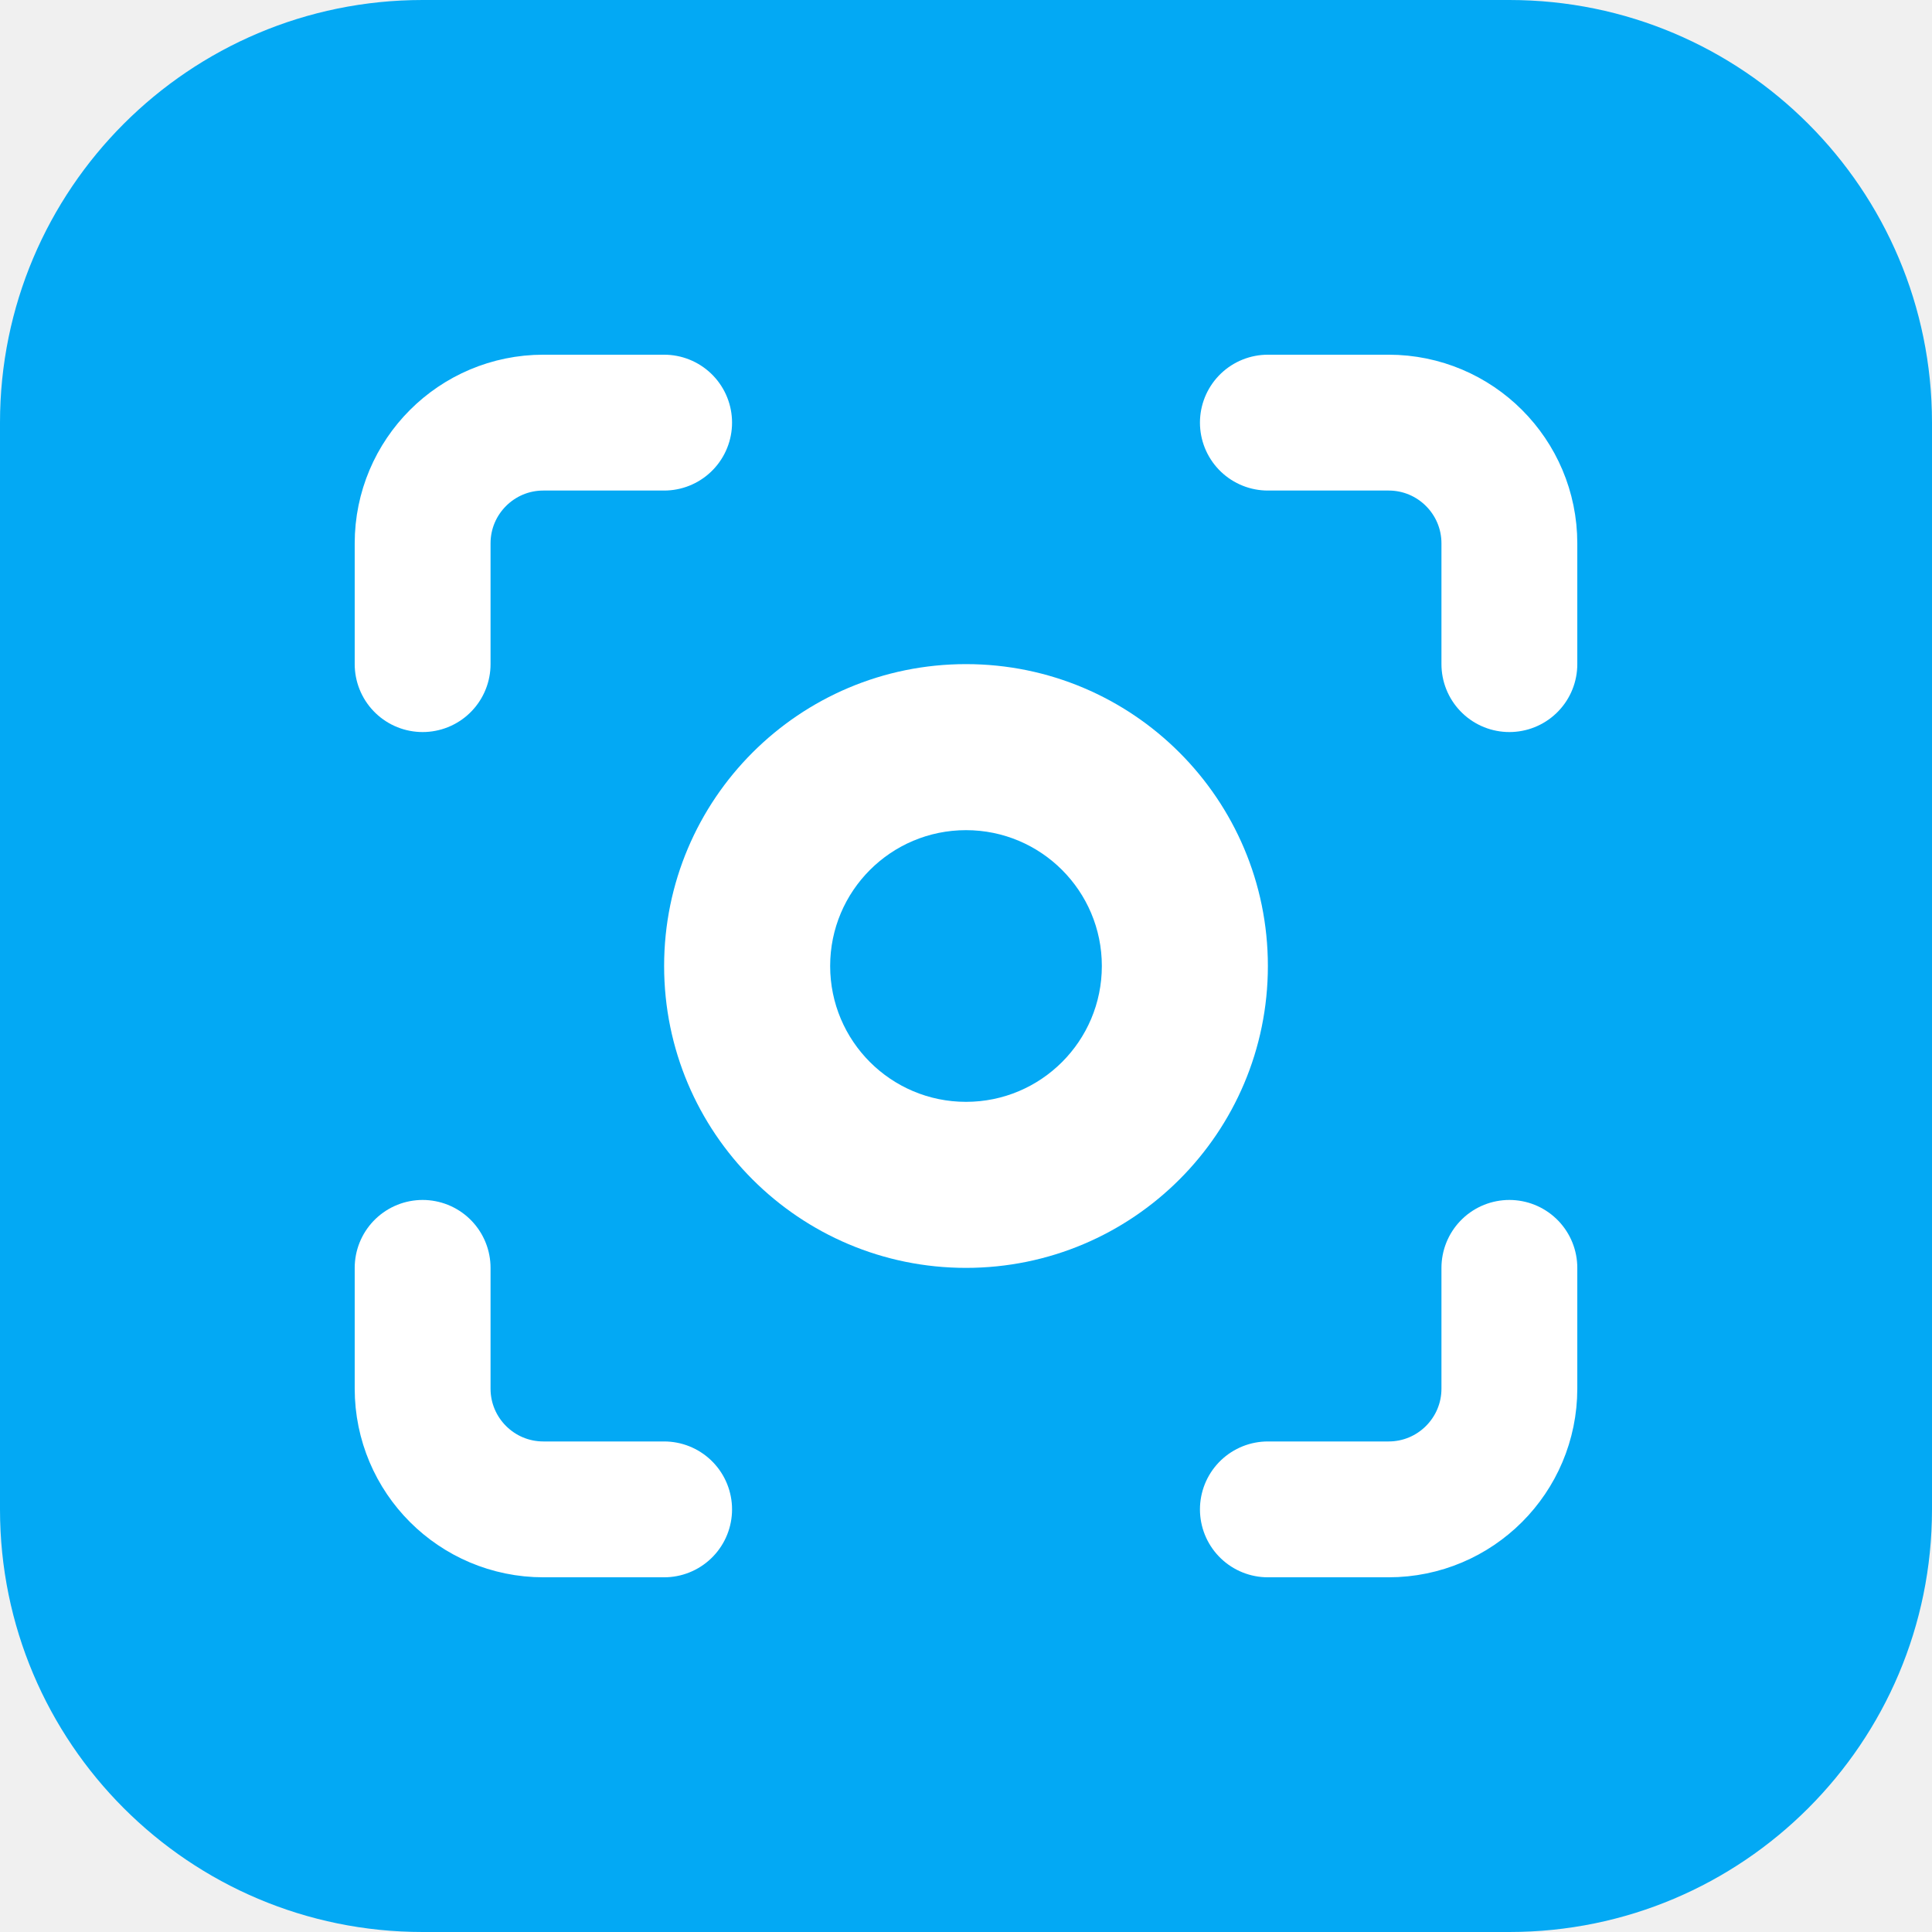
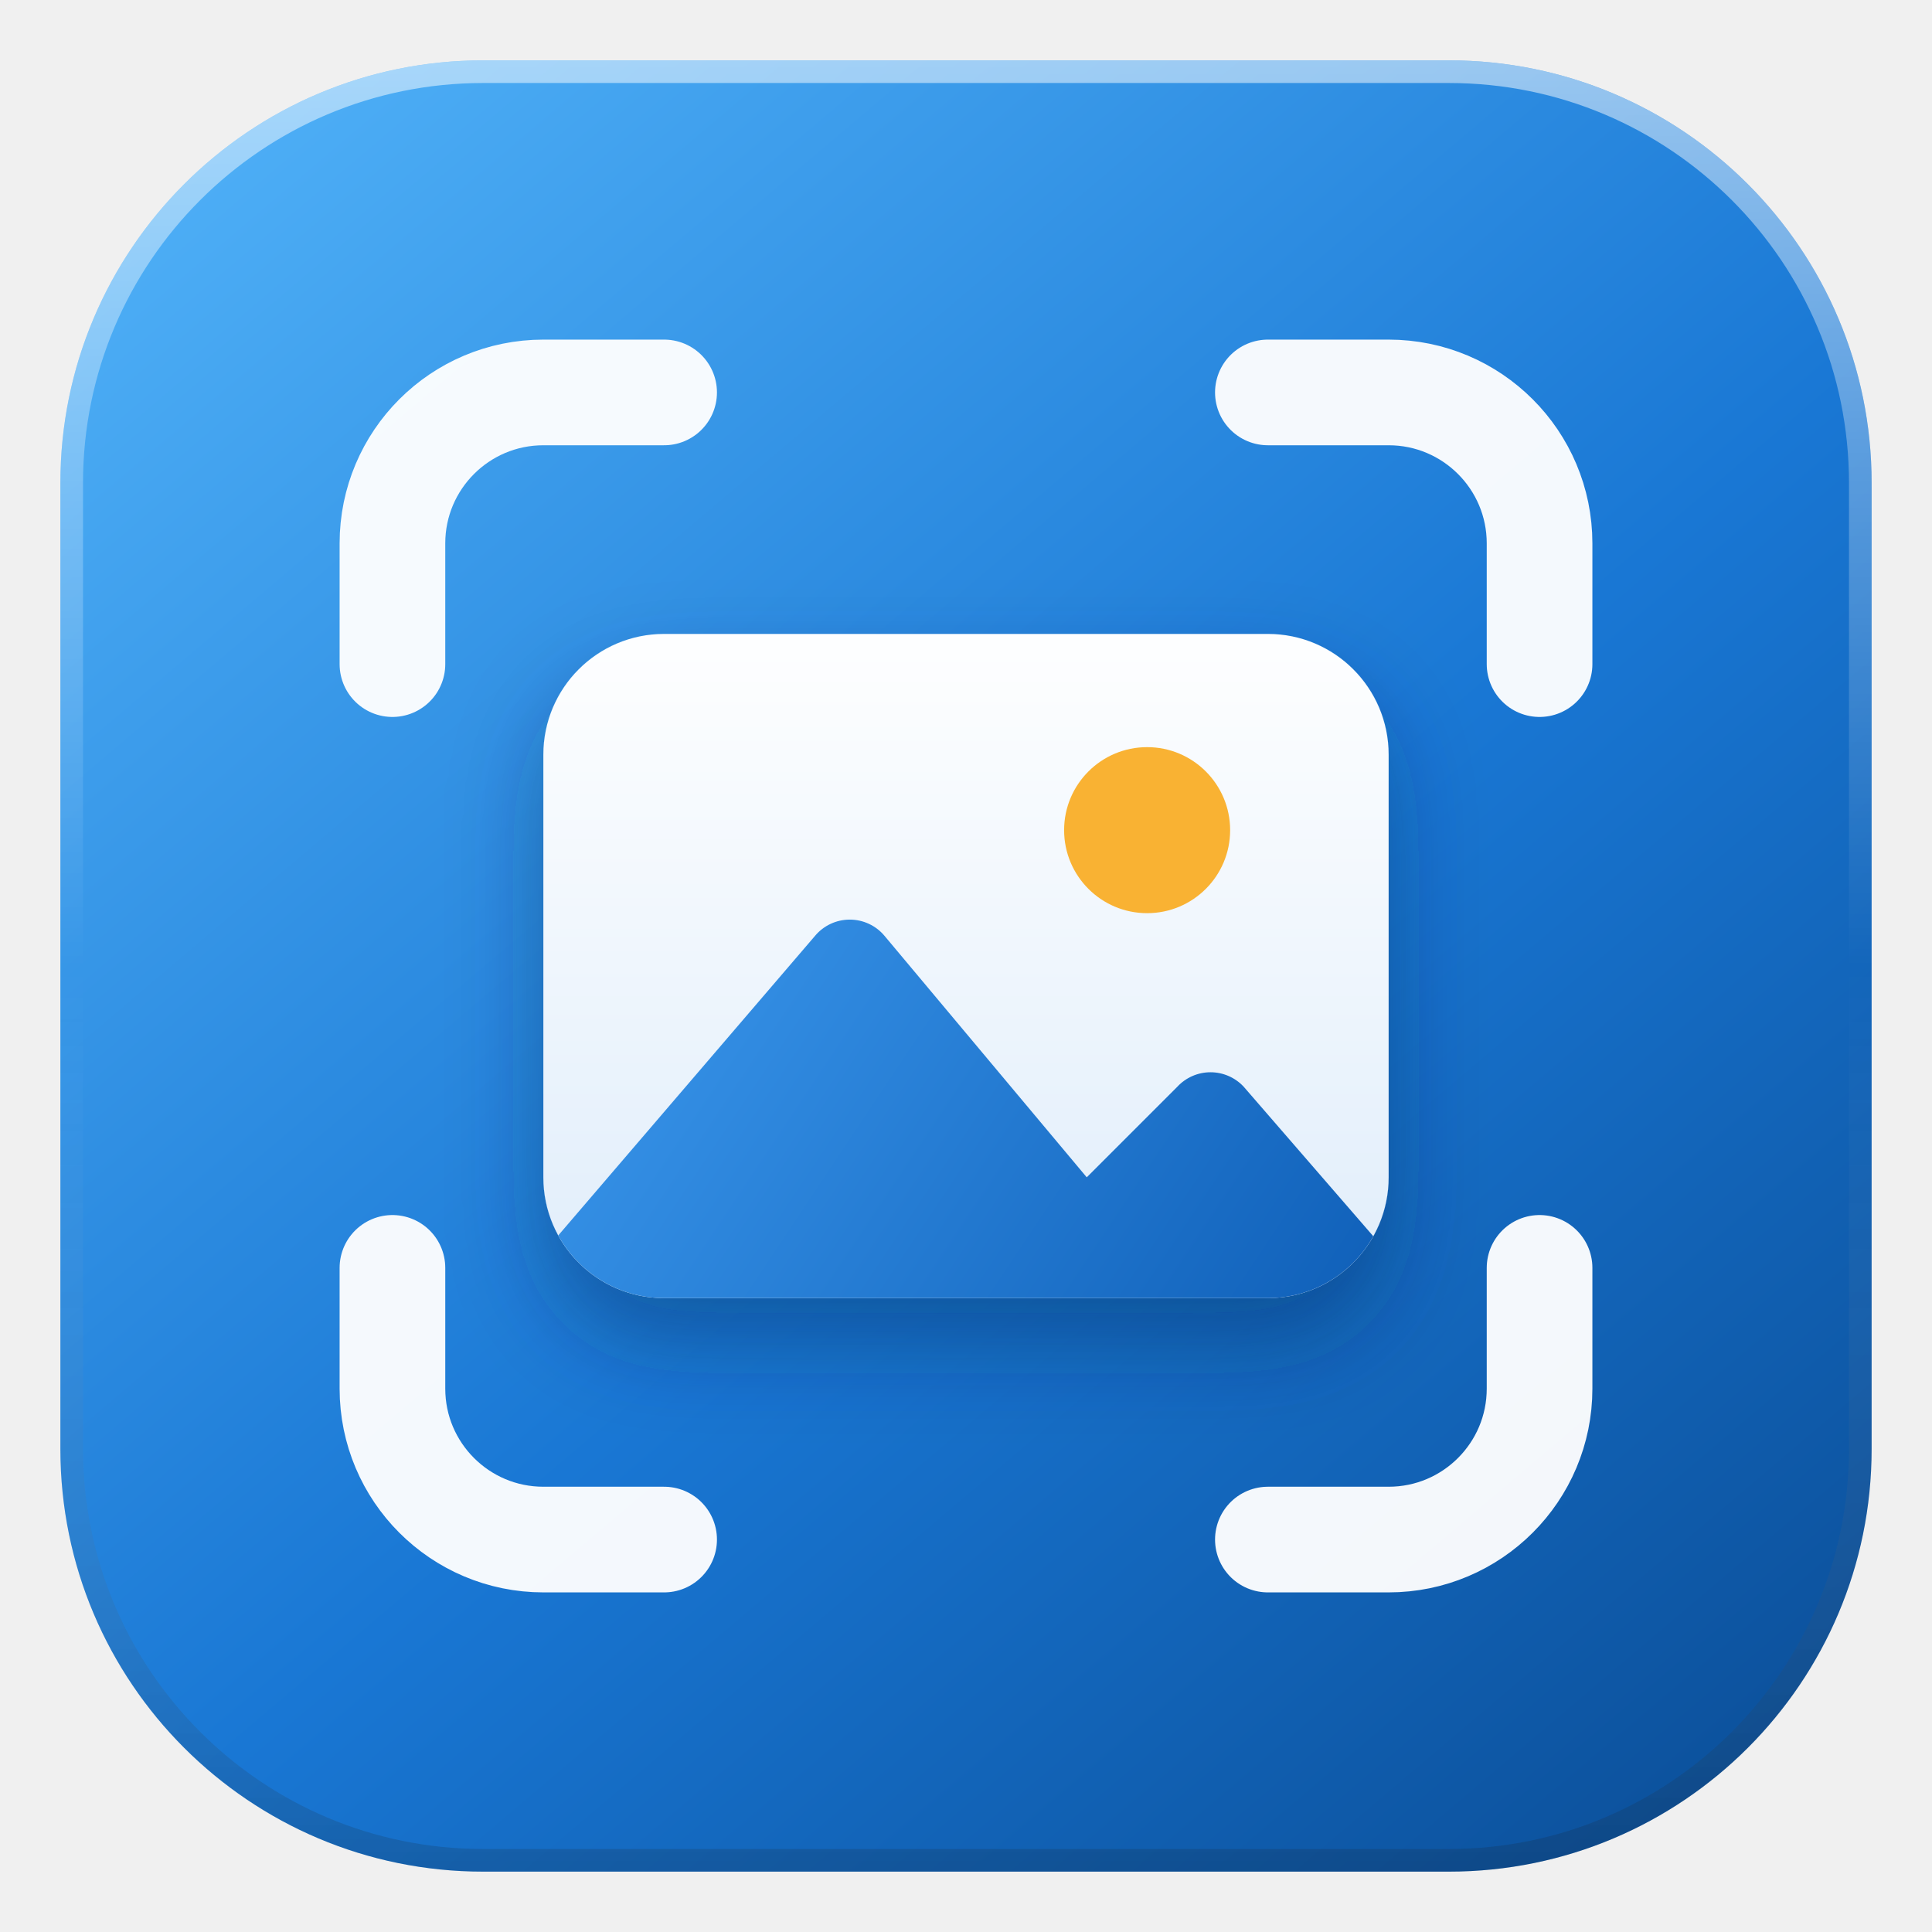
<svg xmlns="http://www.w3.org/2000/svg" viewBox="0 0 128 128">
-   <rect width="128" height="128" rx="28" fill="#03A9F4" />
-   <g fill="none" stroke="#fff" stroke-width="9" stroke-linecap="round" stroke-linejoin="round">
-     <path d="M44 28H36a8 8 0 0 0-8 8v8" />
-     <path d="M84 28h8a8 8 0 0 1 8 8v8" />
-     <path d="M44 100h-8a8 8 0 0 1-8-8v-8" />
-     <path d="M84 100h8a8 8 0 0 0 8-8v-8" />
+   <defs>
+     <linearGradient id="tile" x1="14" y1="6" x2="114" y2="124" gradientUnits="userSpaceOnUse">
+       <stop offset="0" stop-color="#4FB0F7" />
+       <stop offset="0.55" stop-color="#1977D4" />
+       <stop offset="1" stop-color="#0B4F99" />
+     </linearGradient>
+     <linearGradient id="rim" x1="64" y1="0" x2="64" y2="128" gradientUnits="userSpaceOnUse">
+       <stop offset="0" stop-color="#fff" stop-opacity=".55" />
+       <stop offset="0.5" stop-color="#fff" stop-opacity="0" />
+       <stop offset="1" stop-color="#000" stop-opacity=".18" />
+     </linearGradient>
+     <linearGradient id="card" x1="0" y1="40" x2="0" y2="92" gradientUnits="userSpaceOnUse">
+       <stop offset="0" stop-color="#FFFFFF" />
+       <stop offset="1" stop-color="#DCEBFA" />
+     </linearGradient>
+     <linearGradient id="hill" x1="40" y1="60" x2="88" y2="92" gradientUnits="userSpaceOnUse">
+       <stop offset="0" stop-color="#3A97EC" />
+       <stop offset="1" stop-color="#0F5FB8" />
+     </linearGradient>
+     <filter id="drop" x="-20%" y="-20%" width="140%" height="160%">
+       <feDropShadow dx="0" dy="3" stdDeviation="3" flood-color="#032a57" flood-opacity=".38" />
+     </filter>
+     <clipPath id="cardClip">
+       <rect x="36" y="42" width="56" height="44" rx="8" />
+     </clipPath>
+   </defs>
+   <rect x="4" y="4" width="120" height="120" rx="28" fill="url(#tile)" />
+   <rect x="4.75" y="4.75" width="118.5" height="118.5" rx="27.25" fill="none" stroke="url(#rim)" stroke-width="1.5" />
+   <g fill="none" stroke="#fff" stroke-width="7" stroke-linecap="round" stroke-linejoin="round" opacity=".95">
+     <path d="M44 26H36a10 10 0 0 0-10 10v8" />
+     <path d="M84 26h8a10 10 0 0 1 10 10v8" />
+     <path d="M44 102h-8a10 10 0 0 1-10-10v-8" />
+     <path d="M84 102h8a10 10 0 0 0 10-10v-8" />
  </g>
-   <circle cx="64" cy="64" r="20" fill="#fff" />
-   <circle cx="64" cy="64" r="9" fill="#03A9F4" />
+   <g filter="url(#drop)">
+     <rect x="36" y="42" width="56" height="44" rx="8" fill="url(#card)" />
+   </g>
+   <g clip-path="url(#cardClip)">
+     <circle cx="76" cy="55" r="5.5" fill="#F9B233" />
+     <path d="M30 90 54 62a3 3 0 0 1 4.6 0L72 78l6-6a3 3 0 0 1 4.4 0L98 90z" fill="url(#hill)" />
+   </g>
</svg>
